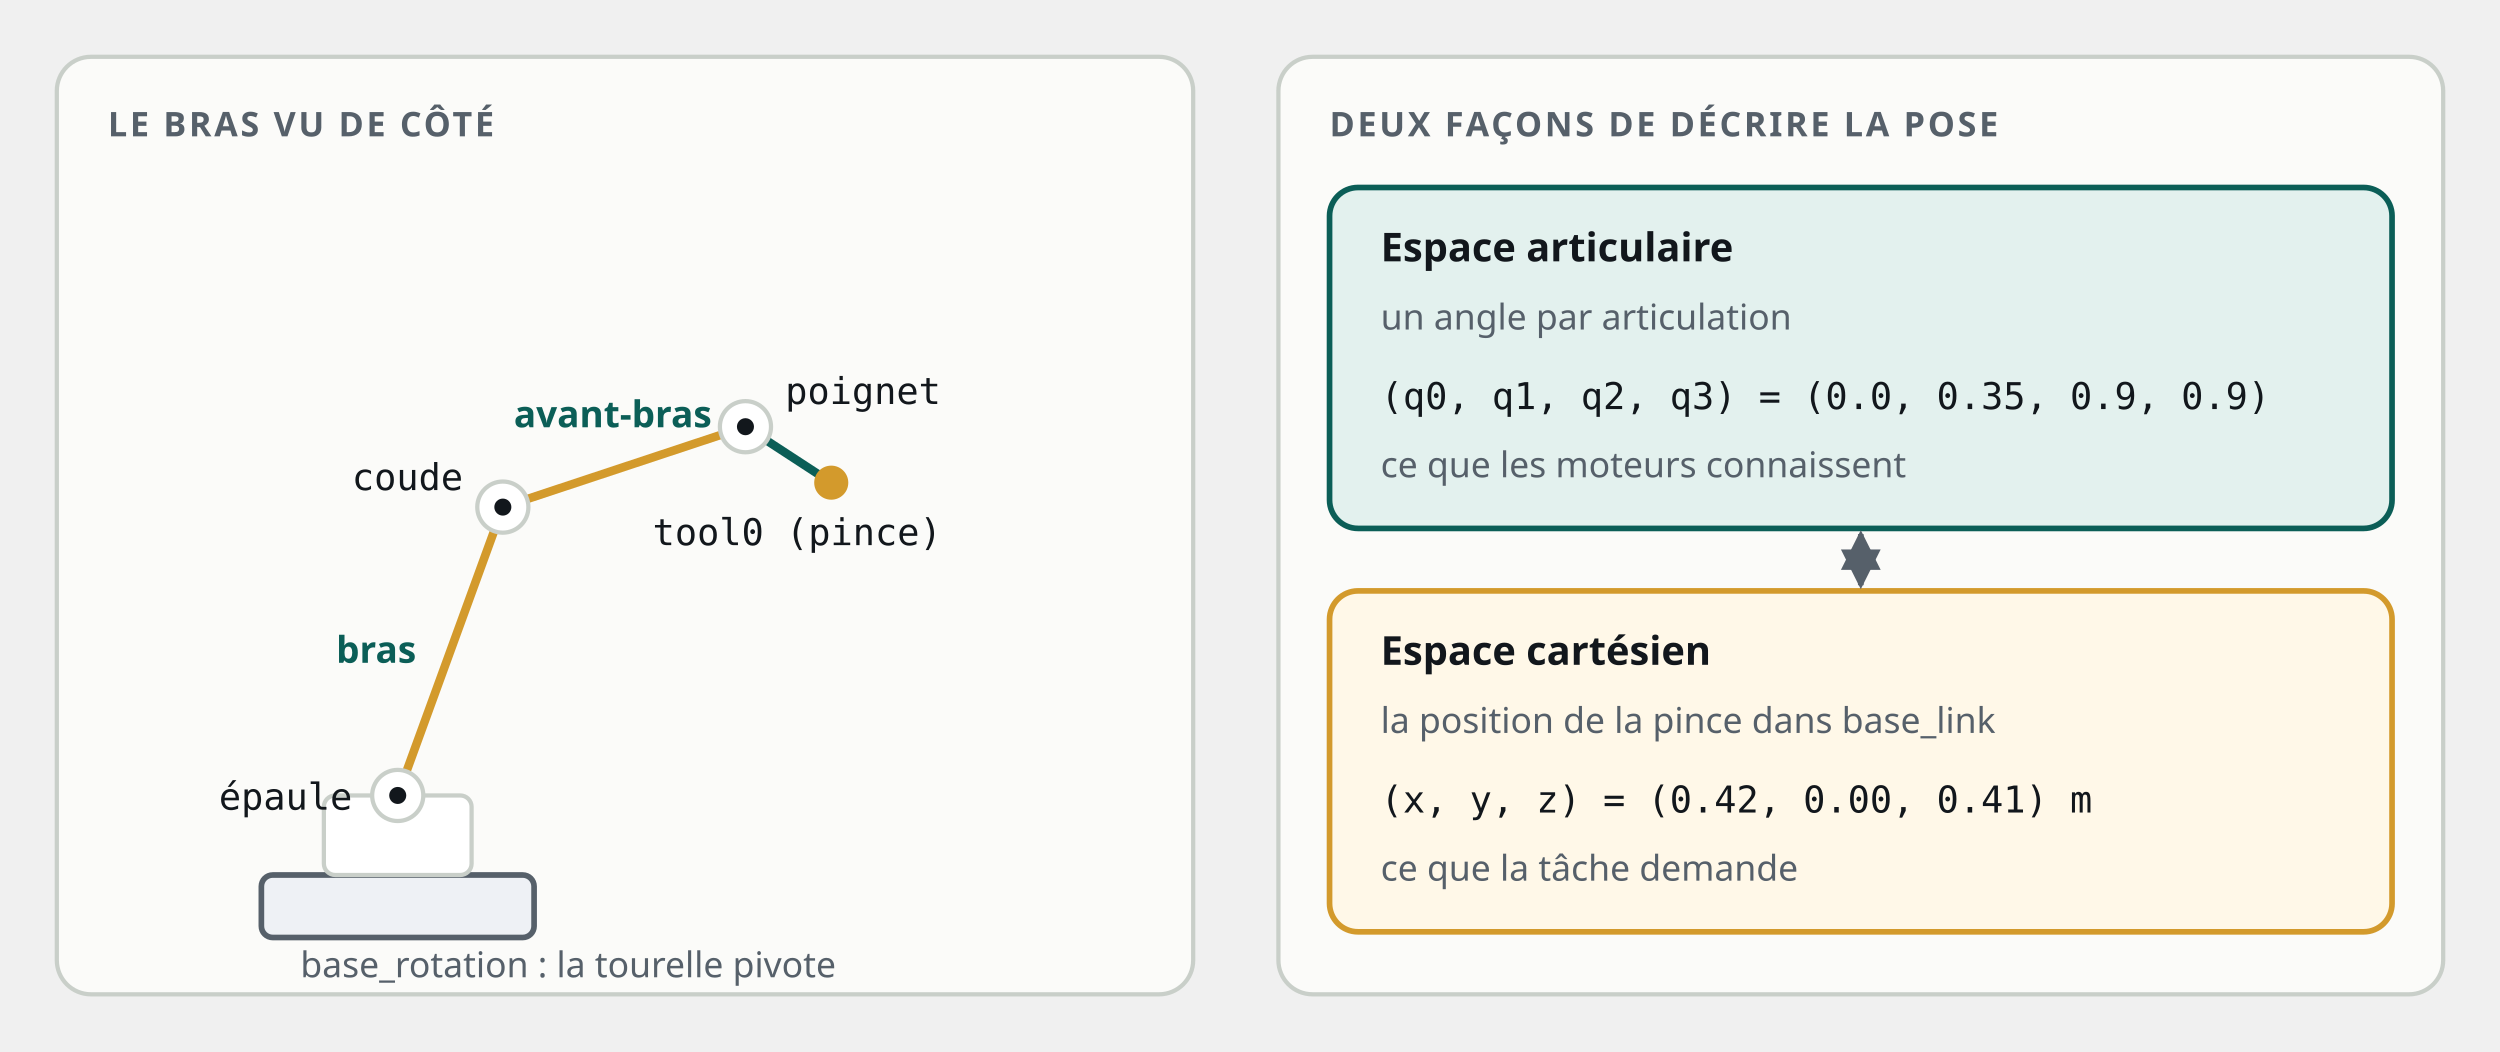
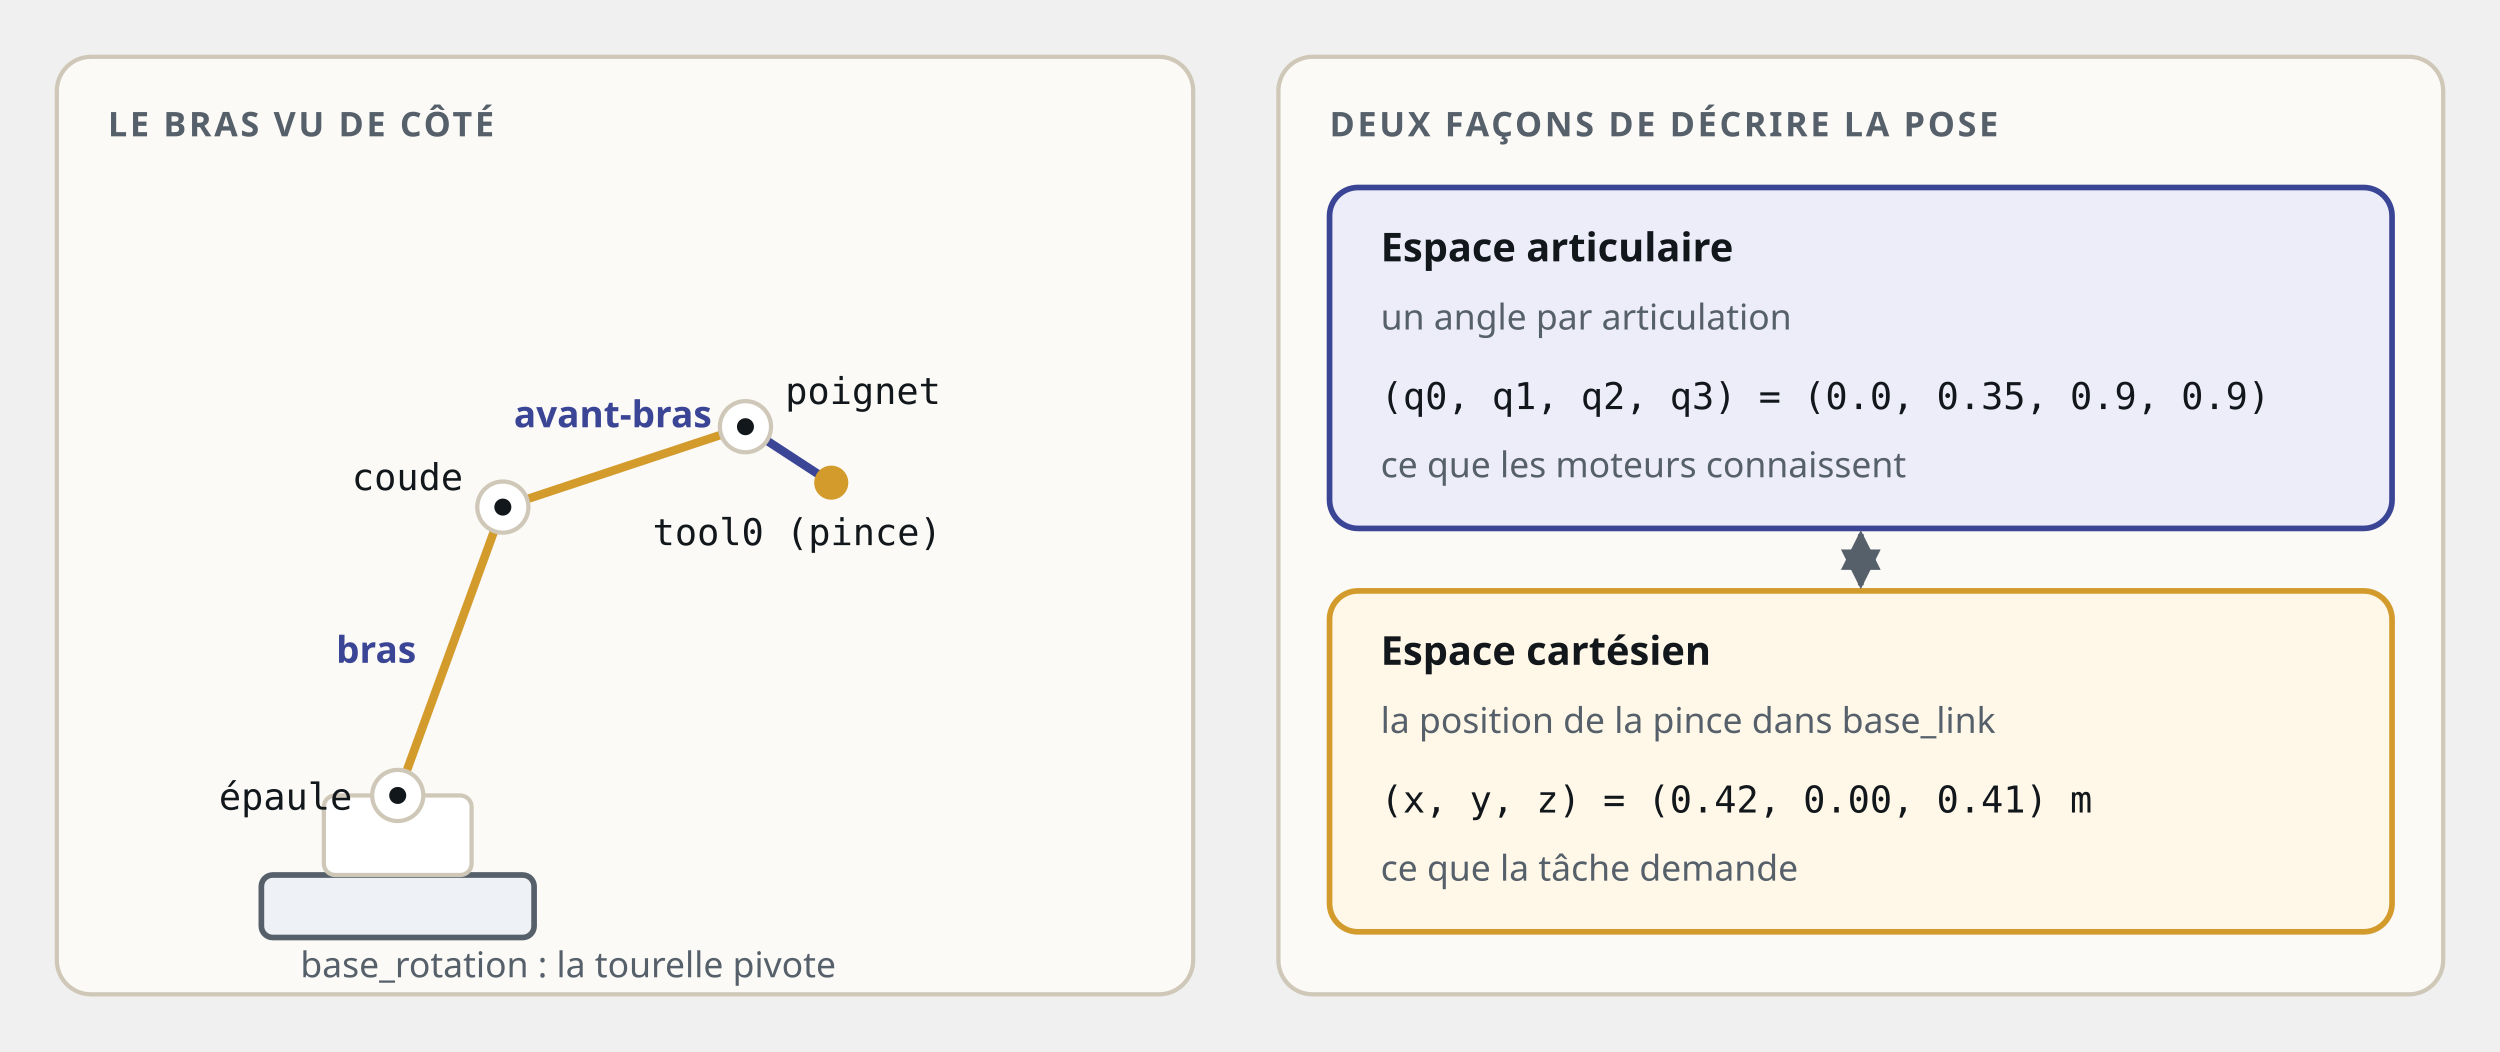
<svg xmlns="http://www.w3.org/2000/svg" viewBox="0 0 880 370" role="img" aria-labelledby="t d">
  <style>
- .fond { fill: #fbfbf9; stroke: #c9cfc9; stroke-width: 1.5; }
- .grille { stroke: #e7eae6; stroke-width: 1; }
- .boite { fill: #ffffff; stroke: #c9cfc9; stroke-width: 1.5; }
- .calcul { fill: #e3f1ee; stroke: #0b5e57; stroke-width: 2; }
+ .fond { fill: #fbfaf6; stroke: #cfc8b8; stroke-width: 1.5; }
+ .grille { stroke: #ece8de; stroke-width: 1; }
+ .boite { fill: #ffffff; stroke: #cfc8b8; stroke-width: 1.5; }
+ .calcul { fill: #ecedf9; stroke: #3b4596; stroke-width: 2; }
.capteur { fill: #fff8e8; stroke: #d39a2c; stroke-width: 2; }
.actionneur { fill: #eef1f5; stroke: #56606a; stroke-width: 2; }
- .robot { fill: #e3f1ee; stroke: #0b5e57; stroke-width: 2; }
+ .robot { fill: #ecedf9; stroke: #3b4596; stroke-width: 2; }
.roue { fill: #12171c; }
.roulette { fill: #ffffff; stroke: #12171c; stroke-width: 1.5; }
- .nez { fill: #0b5e57; }
+ .nez { fill: #3b4596; }
.ax-x { stroke: #d64545; stroke-width: 3; fill: none; } .ax-y { stroke: #2f9e44; stroke-width: 3; fill: none; }
.px { fill: #d64545; } .py { fill: #2f9e44; }
.trait { stroke: #56606a; stroke-width: 2; fill: none; }
.tirets { stroke: #8a949c; stroke-width: 1.5; stroke-dasharray: 5 5; fill: none; }
.trajet { stroke: #d39a2c; stroke-width: 3; fill: none; stroke-linecap: round; }
.trajet-pointe { fill: #d39a2c; }
- .vitesse { stroke: #0b5e57; stroke-width: 3; fill: none; }
- .vitesse-pointe { fill: #0b5e57; }
+ .vitesse { stroke: #3b4596; stroke-width: 3; fill: none; }
+ .vitesse-pointe { fill: #3b4596; }
.pointe { fill: #56606a; }
.cir { fill: #d39a2c; }
.t { fill: #12171c; font: 400 14px "IBM Plex Sans", system-ui, sans-serif; }
.t-gras { fill: #12171c; font: 600 14px "IBM Plex Sans", system-ui, sans-serif; }
.t-titre { fill: #12171c; font: 600 16px "IBM Plex Sans", system-ui, sans-serif; }
.t-petit { fill: #56606a; font: 400 12.5px "IBM Plex Sans", system-ui, sans-serif; }
.t-sur { fill: #56606a; font: 600 12px "IBM Plex Sans", system-ui, sans-serif; letter-spacing: 0.08em; }
.t-math { fill: #12171c; font: italic 500 15px "IBM Plex Serif", Georgia, serif; }
.t-code { fill: #12171c; font: 500 13px "JetBrains Mono", "DejaVu Sans Mono", monospace; }
- .t-accent { fill: #0b5e57; font: 600 13px "IBM Plex Sans", system-ui, sans-serif; }
+ .t-accent { fill: #3b4596; font: 600 13px "IBM Plex Sans", system-ui, sans-serif; }
.t-ambre { fill: #8a5d10; font: 600 13px "IBM Plex Sans", system-ui, sans-serif; }
.t-x { fill: #d64545; font: 600 13px "JetBrains Mono", monospace; } .t-y { fill: #2f9e44; font: 600 13px "JetBrains Mono", monospace; }
- .badge { fill: #0b5e57; } .t-badge { fill: #ffffff; font: 600 12px "IBM Plex Sans", system-ui, sans-serif; }
- .sep { stroke: #e2e5e1; stroke-width: 1.5; }
+ .badge { fill: #3b4596; } .t-badge { fill: #ffffff; font: 600 12px "IBM Plex Sans", system-ui, sans-serif; }
+ .sep { stroke: #e7e2d6; stroke-width: 1.5; }
@media (prefers-color-scheme: dark) {
-   .fond { fill: #0f161d; stroke: #34424f; } .grille { stroke: #1b2630; }
-   .boite { fill: #121a22; stroke: #34424f; }
-   .calcul, .robot { fill: #12302d; stroke: #4fb3a7; }
+   .fond { fill: #101114; stroke: #3a3b42; } .grille { stroke: #1f2026; }
+   .boite { fill: #16171b; stroke: #3a3b42; }
+   .calcul, .robot { fill: #1d2140; stroke: #9aa4f0; }
  .capteur { fill: #2a2212; stroke: #f2b544; }
-   .actionneur { fill: #1a222b; stroke: #8a99a8; }
-   .roue { fill: #c9d3dc; } .roulette { fill: #121a22; stroke: #c9d3dc; } .nez { fill: #4fb3a7; }
+   .actionneur { fill: #1c1d22; stroke: #9a9aa3; }
+   .roue { fill: #c9c9cf; } .roulette { fill: #16171b; stroke: #c9c9cf; } .nez { fill: #9aa4f0; }
  .ax-x { stroke: #ff6b6b; } .ax-y { stroke: #51cf66; } .px, .t-x { fill: #ff6b6b; } .py, .t-y { fill: #51cf66; }
-   .trait { stroke: #8a99a8; } .tirets { stroke: #5d6b78; } .pointe { fill: #8a99a8; }
+   .trait { stroke: #9a9aa3; } .tirets { stroke: #62636b; } .pointe { fill: #9a9aa3; }
  .trajet { stroke: #f2b544; } .trajet-pointe, .cir { fill: #f2b544; }
-   .vitesse { stroke: #4fb3a7; } .vitesse-pointe { fill: #4fb3a7; }
-   .t, .t-gras, .t-titre, .t-math, .t-code { fill: #e3e8ee; }
-   .t-petit, .t-sur { fill: #8a99a8; } .t-accent { fill: #4fb3a7; } .t-ambre { fill: #f2b544; }
-   .badge { fill: #4fb3a7; } .t-badge { fill: #0b1015; } .sep { stroke: #22303c; }
+   .vitesse { stroke: #9aa4f0; } .vitesse-pointe { fill: #9aa4f0; }
+   .t, .t-gras, .t-titre, .t-math, .t-code { fill: #f4f1ea; }
+   .t-petit, .t-sur { fill: #9a9aa3; } .t-accent { fill: #9aa4f0; } .t-ambre { fill: #f2b544; }
+   .badge { fill: #9aa4f0; } .t-badge { fill: #0b0b0d; } .sep { stroke: #26272d; }
}
</style>
  <defs>
    <marker id="m-trait" viewBox="0 0 10 10" refX="9" refY="5" markerWidth="7" markerHeight="7" orient="auto-start-reverse">
      <path class="pointe" d="M0 0 L10 5 L0 10 z" />
    </marker>
    <marker id="m-trajet" viewBox="0 0 10 10" refX="8" refY="5" markerWidth="6" markerHeight="6" orient="auto">
      <path class="trajet-pointe" d="M0 0 L10 5 L0 10 z" />
    </marker>
    <marker id="m-vitesse" viewBox="0 0 10 10" refX="8" refY="5" markerWidth="6" markerHeight="6" orient="auto">
      <path class="vitesse-pointe" d="M0 0 L10 5 L0 10 z" />
    </marker>
    <marker id="m-x" viewBox="0 0 10 10" refX="8" refY="5" markerWidth="5" markerHeight="5" orient="auto">
      <path class="px" d="M0 0 L10 5 L0 10 z" />
    </marker>
    <marker id="m-y" viewBox="0 0 10 10" refX="8" refY="5" markerWidth="5" markerHeight="5" orient="auto">
      <path class="py" d="M0 0 L10 5 L0 10 z" />
    </marker>
  </defs>
  <rect class="fond" x="20.0" y="20.0" width="400.0" height="330.0" rx="12" />
  <text class="t-sur" x="38.0" y="48.0" text-anchor="start">LE BRAS VU DE CÔTÉ</text>
  <rect class="actionneur" x="92.0" y="308.0" width="96.0" height="22.0" rx="4" />
  <rect class="boite" x="114.0" y="280.0" width="52.0" height="28.0" rx="4" />
  <line class="trajet" x1="140.0" y1="280.0" x2="177.0" y2="178.5" />
  <line class="trajet" x1="177.0" y1="178.5" x2="262.4" y2="150.2" />
  <line class="vitesse" x1="262.4" y1="150.2" x2="292.6" y2="169.9" />
  <circle class="boite" cx="140.0" cy="280.0" r="9" />
  <circle class="roue" cx="140.0" cy="280.0" r="3" />
  <circle class="boite" cx="177.0" cy="178.5" r="9" />
  <circle class="roue" cx="177.0" cy="178.5" r="3" />
  <circle class="boite" cx="262.4" cy="150.2" r="9" />
  <circle class="roue" cx="262.4" cy="150.2" r="3" />
  <circle class="cir" cx="292.6" cy="169.9" r="6" />
  <text class="t-code" x="124.0" y="285.0" text-anchor="end">épaule</text>
  <text class="t-code" x="163.0" y="172.5" text-anchor="end">coude</text>
  <text class="t-code" x="276.4" y="142.2" text-anchor="start">poignet</text>
  <text class="t-code" x="280.6" y="191.9" text-anchor="middle">tool0 (pince)</text>
  <text class="t-petit" x="200.0" y="344.0" text-anchor="middle">base_rotation : la tourelle pivote</text>
  <text class="t-accent" x="146.5" y="233.3" text-anchor="end">bras</text>
  <text class="t-accent" x="215.7" y="150.4" text-anchor="middle">avant-bras</text>
  <rect class="fond" x="450.0" y="20.0" width="410.0" height="330.0" rx="12" />
  <text class="t-sur" x="468.0" y="48.0" text-anchor="start">DEUX FAÇONS DE DÉCRIRE LA POSE</text>
  <rect class="calcul" x="468.0" y="66.0" width="374.0" height="120.0" rx="10" />
  <text class="t-gras" x="486.0" y="92.0" text-anchor="start">Espace articulaire</text>
  <text class="t-petit" x="486.0" y="116.0" text-anchor="start">un angle par articulation</text>
  <text class="t-code" x="486.0" y="144.0" text-anchor="start">(q0, q1, q2, q3) = (0.0, 0.35, 0.9, 0.9)</text>
  <text class="t-petit" x="486.0" y="168.0" text-anchor="start">ce que les moteurs connaissent</text>
  <rect class="capteur" x="468.0" y="208.0" width="374.0" height="120.0" rx="10" />
  <text class="t-gras" x="486.0" y="234.0" text-anchor="start">Espace cartésien</text>
  <text class="t-petit" x="486.0" y="258.0" text-anchor="start">la position de la pince dans base_link</text>
  <text class="t-code" x="486.0" y="286.0" text-anchor="start">(x, y, z) = (0.42, 0.00, 0.41) m</text>
  <text class="t-petit" x="486.0" y="310.0" text-anchor="start">ce que la tâche demande</text>
  <line class="trait" x1="655.0" y1="188.0" x2="655.0" y2="206.0" marker-end="url(#m-trait)" marker-start="url(#m-trait)" />
</svg>
